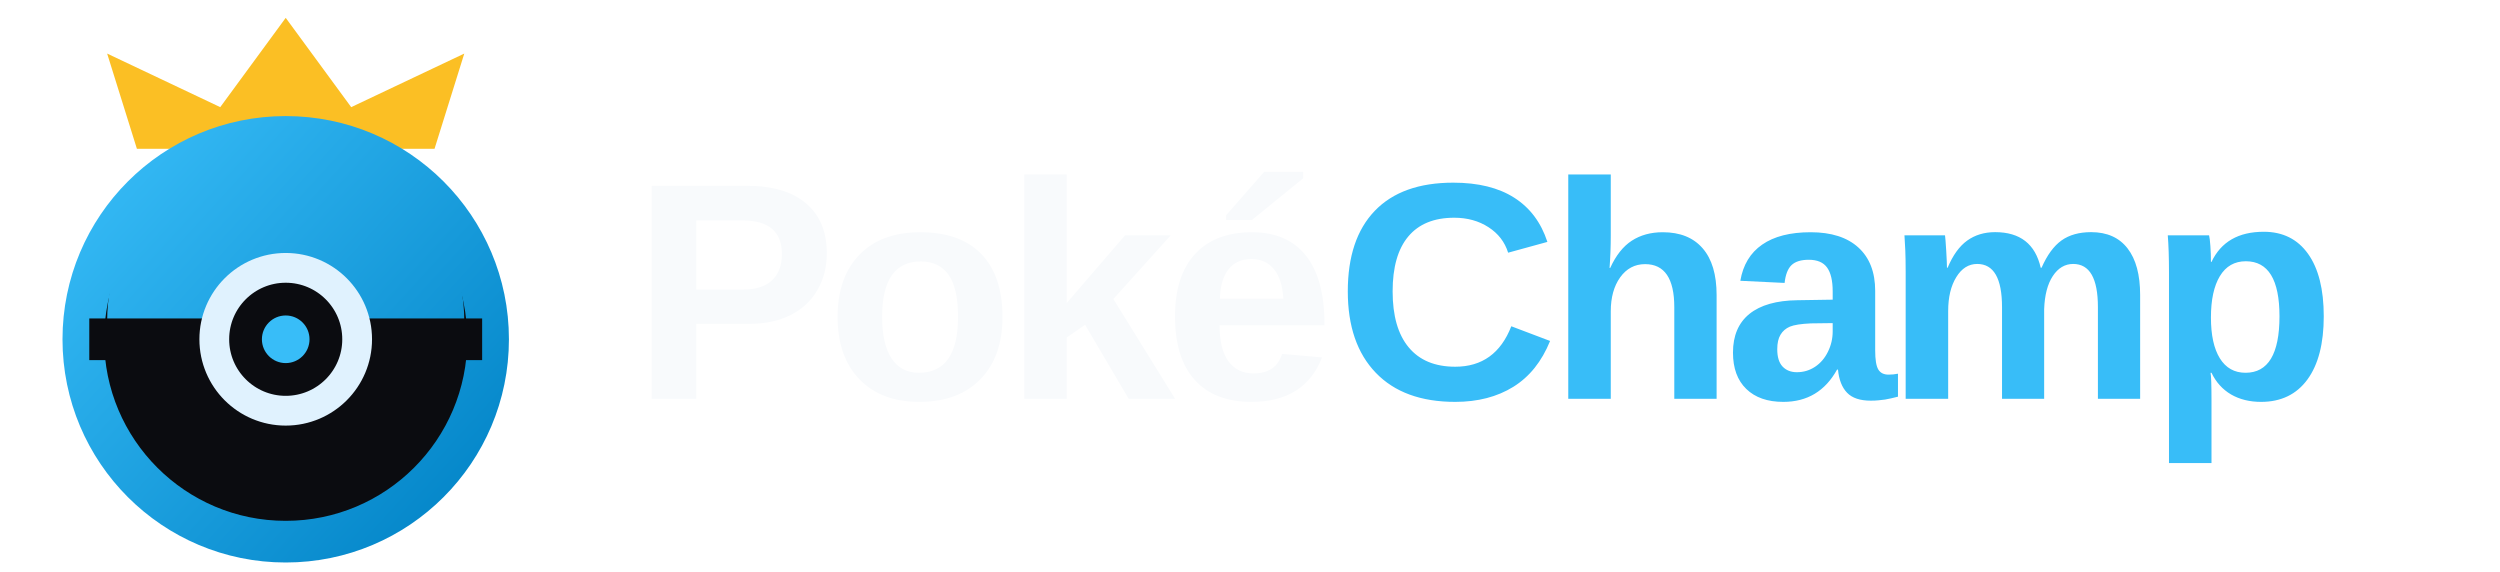
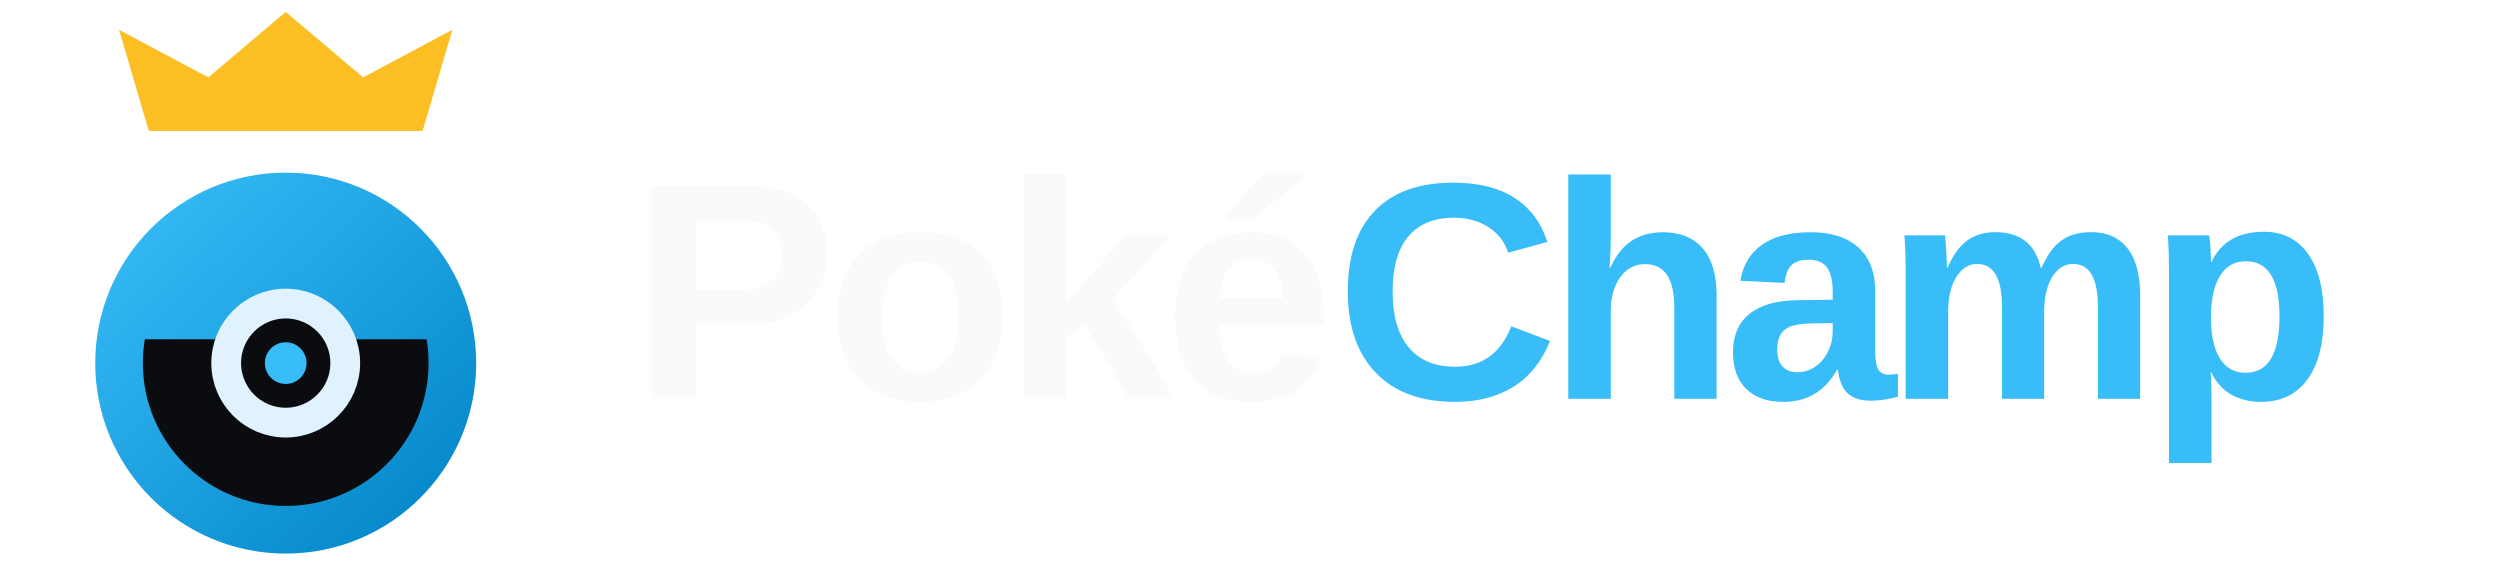
<svg xmlns="http://www.w3.org/2000/svg" viewBox="0 0 420 96" width="420" height="96" role="img" aria-labelledby="logo-title logo-description">
  <defs>
-     <linearGradient id="champ-blue" x1="12" y1="26" x2="80" y2="88" gradientUnits="userSpaceOnUse">
+     <linearGradient id="champ-blue" x1="20" y1="32" x2="76" y2="90" gradientUnits="userSpaceOnUse">
      <stop stop-color="#38bdf8" />
      <stop offset="1" stop-color="#0284c7" />
    </linearGradient>
+     <clipPath id="ball-interior">
+       <circle cx="48" cy="61" r="26" />
+     </clipPath>
  </defs>
-   <path d="M23 25 18 9l19 9L48 3l11 15 19-9-5 16Z" fill="#fbbf24" />
-   <circle cx="48" cy="57" r="34" fill="#0b0c10" stroke="url(#champ-blue)" stroke-width="7" />
-   <path d="M18 54a30 30 0 0 1 60 0Z" fill="url(#champ-blue)" />
-   <path d="M15 57h66" stroke="#0b0c10" stroke-width="7" />
-   <circle cx="48" cy="57" r="12" fill="#0b0c10" stroke="#e0f2fe" stroke-width="5" />
-   <circle cx="48" cy="57" r="4" fill="#38bdf8" />
+   <path d="M25 22 20 5 35 13 48 2 61 13 76 5 71 22Z" fill="#fbbf24" />
+   <circle cx="48" cy="61" r="28" fill="#0b0c10" />
+   <rect x="22" y="35" width="52" height="22" fill="url(#champ-blue)" clip-path="url(#ball-interior)" />
+   <circle cx="48" cy="61" r="28" fill="none" stroke="url(#champ-blue)" stroke-width="8" />
+   <circle cx="48" cy="61" r="10" fill="#0b0c10" stroke="#e0f2fe" stroke-width="5" />
+   <circle cx="48" cy="61" r="3.5" fill="#38bdf8" />
  <text x="106" y="67" fill="#f8fafc" font-family="Arial, Helvetica, sans-serif" font-size="52" font-weight="900" letter-spacing="-2">Poké<tspan fill="#38bdf8">Champ</tspan>
  </text>
</svg>
